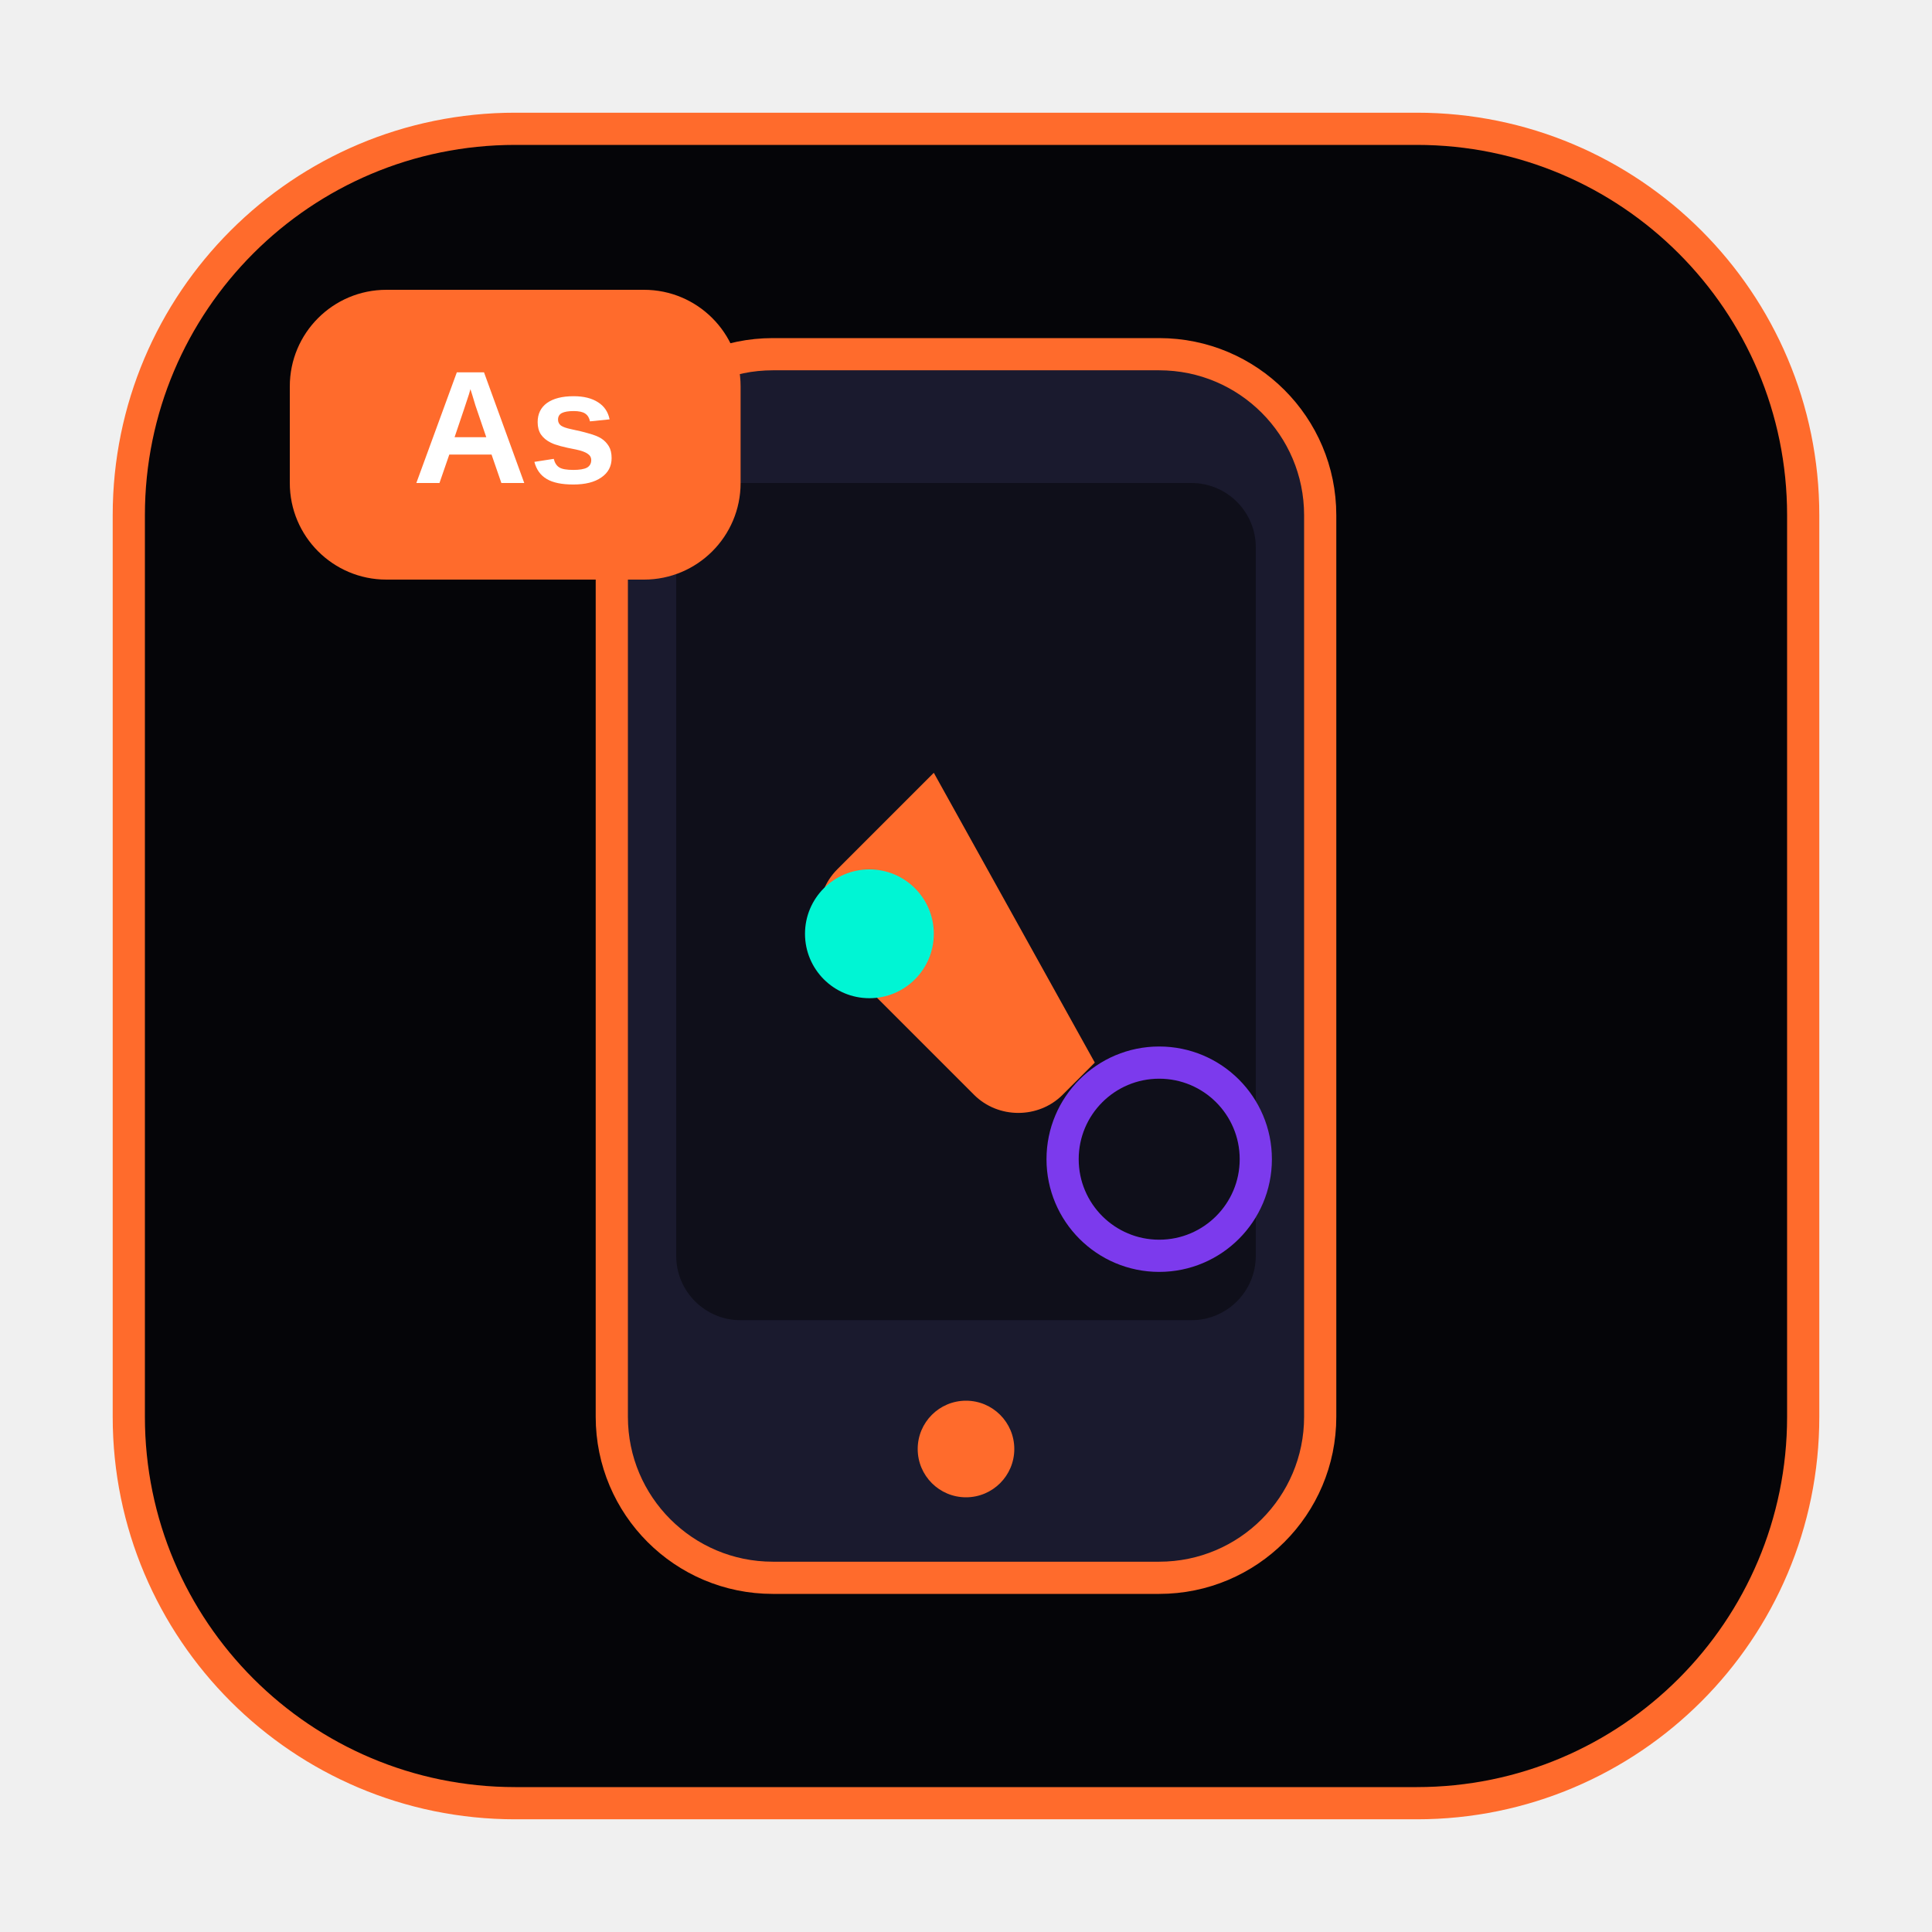
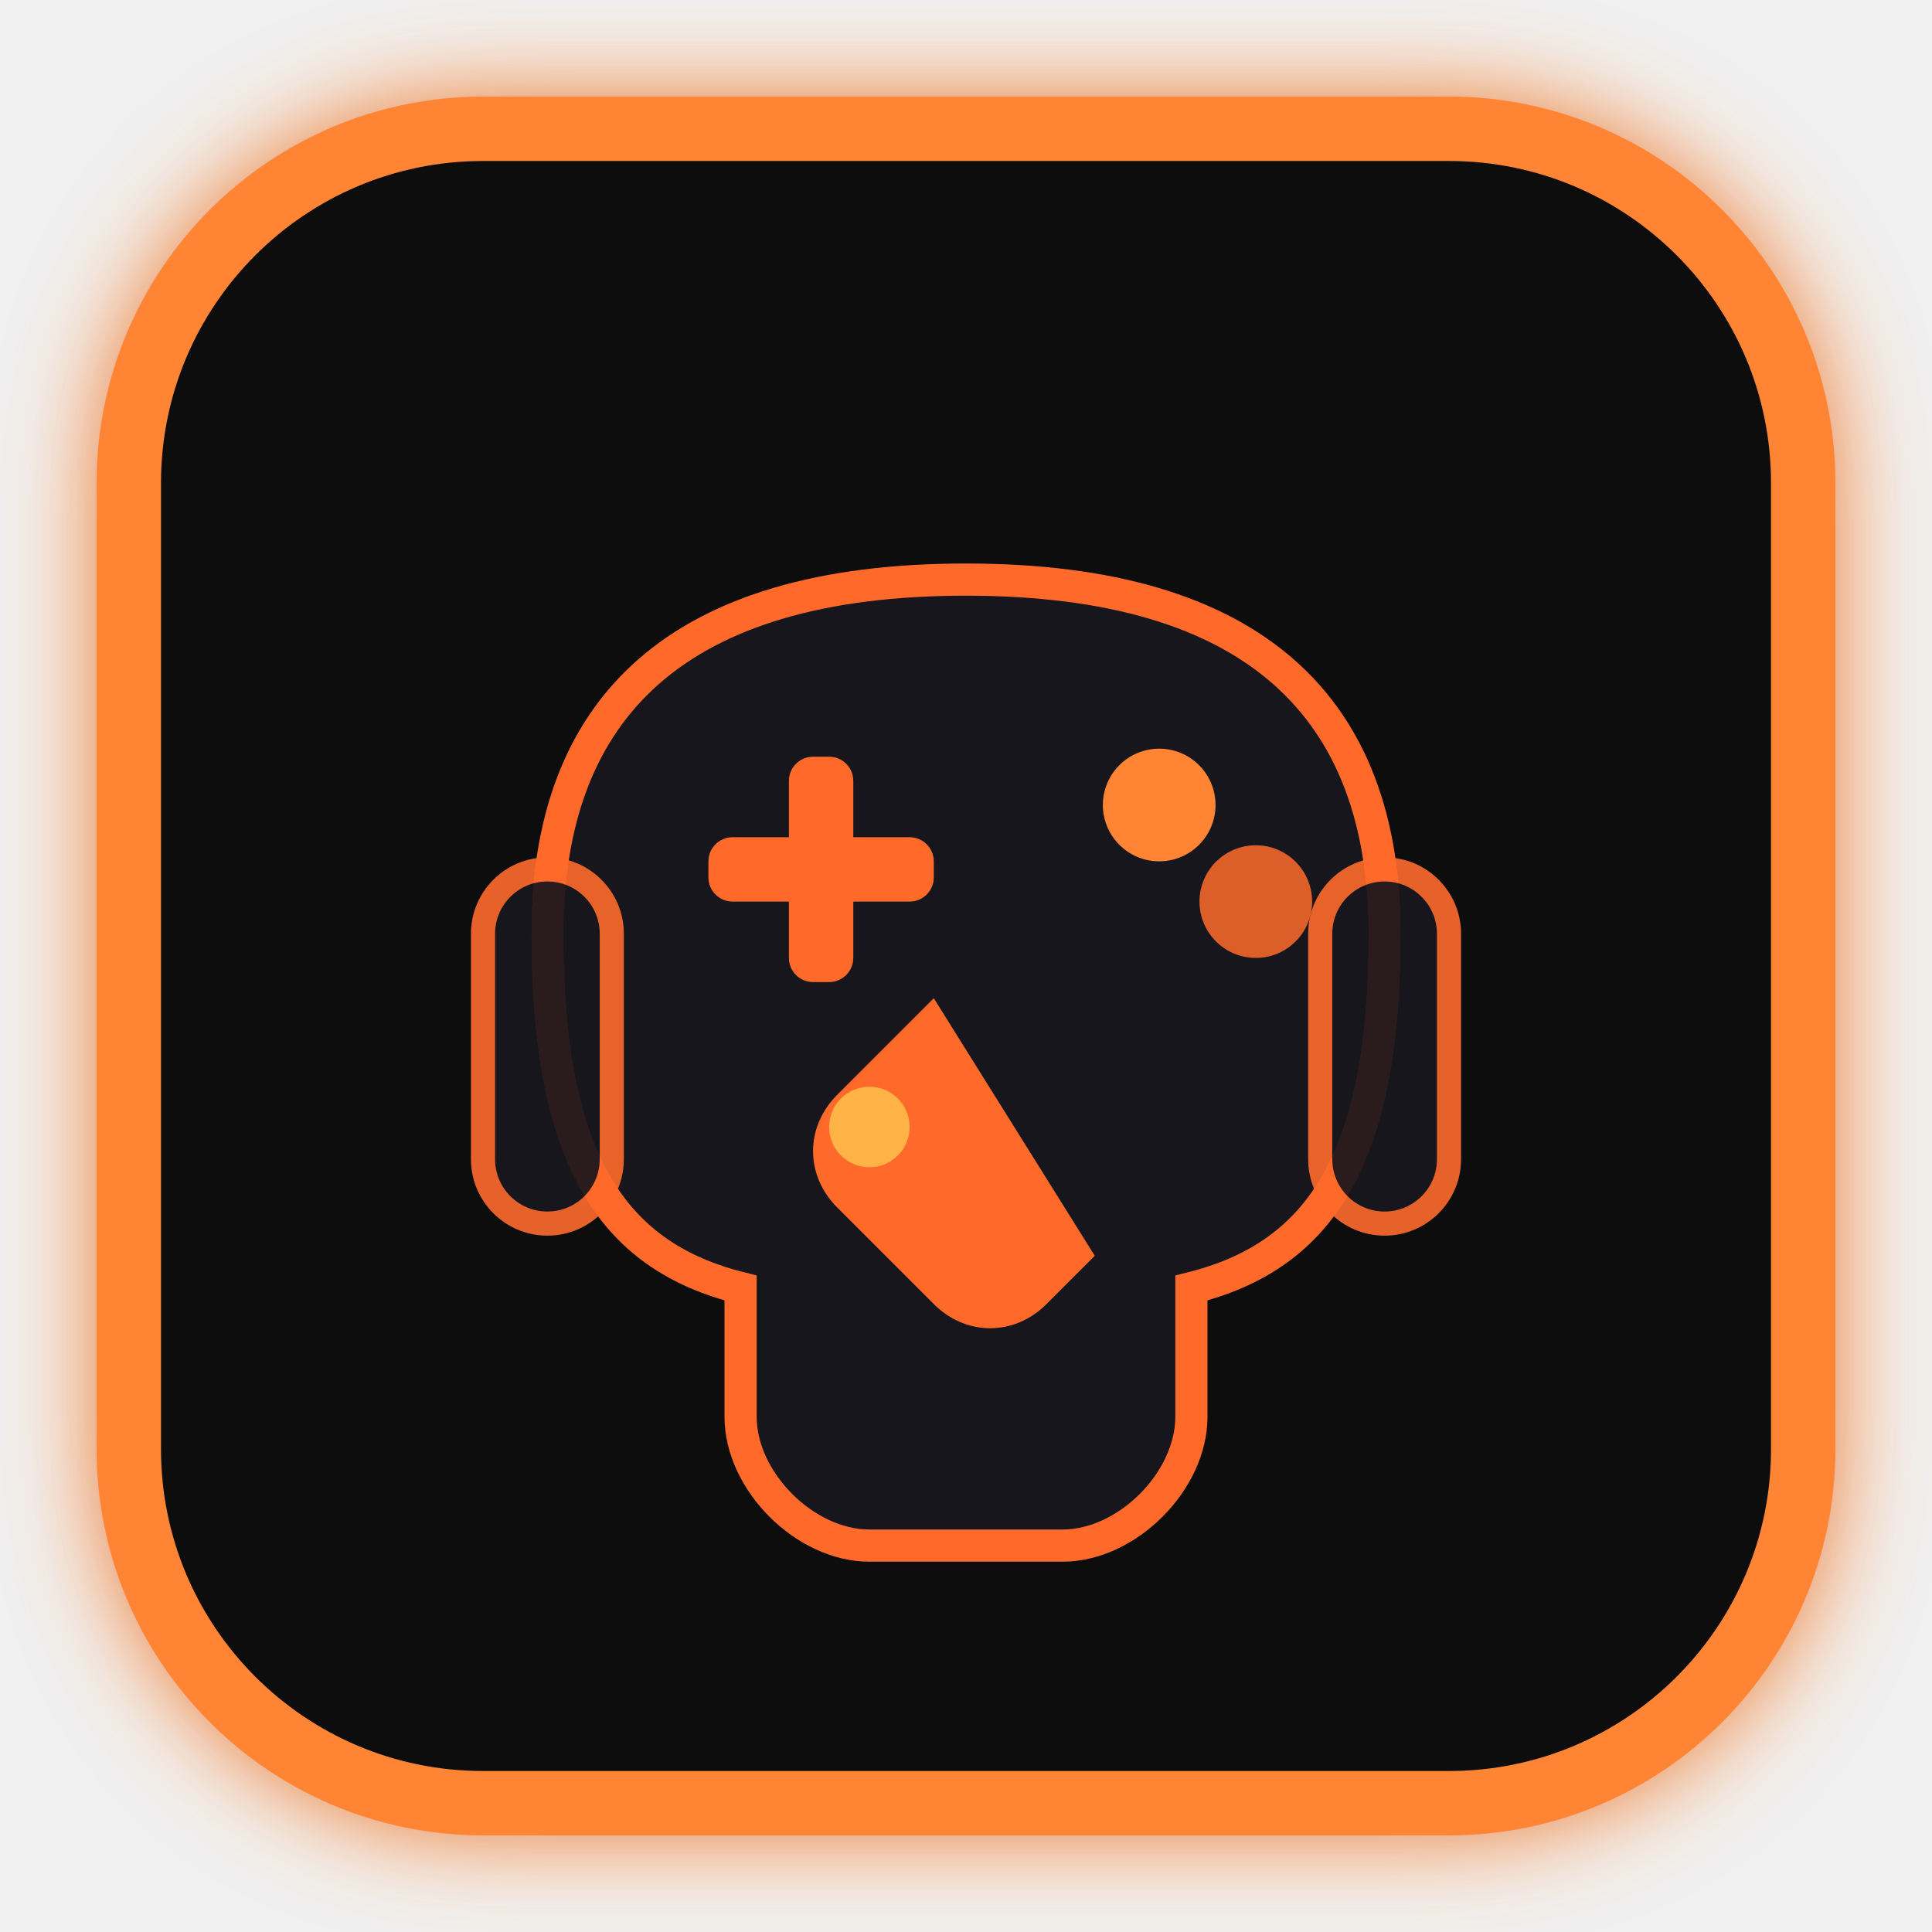
<svg xmlns="http://www.w3.org/2000/svg" viewBox="0 0 120 120" fill="none">
  <defs>
-     <linearGradient id="g" x1="10" y1="10" x2="110" y2="110">
-       <stop stop-color="#FF6B2C" />
-       <stop offset="0.5" stop-color="#7C3AED" />
-       <stop offset="1" stop-color="#00F5D4" />
+     <linearGradient id="g" x1="0" y1="0" x2="120" y2="120">
+       <stop stop-color="#FF8534" />
+       <stop offset="1" stop-color="#FF6B2C" />
    </linearGradient>
+     <filter id="gl" x="-30%" y="-30%" width="160%" height="160%">
+       <feGaussianBlur stdDeviation="3" result="b" />
+       <feMerge>
+         <feMergeNode in="b" />
+         <feMergeNode in="SourceGraphic" />
+       </feMerge>
+     </filter>
  </defs>
-   <rect x="8" y="8" width="104" height="104" rx="24" fill="#050508" stroke="url(#g)" stroke-width="2" />
-   <rect x="38" y="22" width="44" height="76" rx="10" fill="#1a1a2e" stroke="url(#g)" stroke-width="2" />
-   <rect x="42" y="30" width="36" height="52" rx="4" fill="#0f0f1a" />
-   <path d="M58 48 L52 54 C50.5 55.5 50.5 58 52 59.5 L60.5 68 C62 69.5 64.5 69.5 66 68 L68 66 L58 48Z" fill="#FF6B2C" />
-   <circle cx="54" cy="58" r="4" fill="#00F5D4" />
-   <circle cx="72" cy="72" r="6" fill="none" stroke="#7C3AED" stroke-width="2" />
-   <circle cx="60" cy="90" r="3" fill="url(#g)" />
-   <rect x="18" y="18" width="28" height="18" rx="6" fill="url(#g)" />
-   <text x="32" y="30" text-anchor="middle" fill="white" font-size="10" font-weight="800" font-family="Arial,sans-serif">As</text>
+   <g filter="url(#gl)">
+     <rect x="8" y="8" width="104" height="104" rx="22" fill="#0a0a0f" />
+     <rect x="8" y="8" width="104" height="104" rx="22" fill="none" stroke="url(#g)" stroke-width="4" />
+     <path d="M34 58 C34 44 42 36 60 36 C78 36 86 44 86 58 C86 72 82 78 74 80 L74 88 C74 92 70 96 66 96 L54 96 C50 96 46 92 46 88 L46 80 C38 78 34 72 34 58Z" fill="#12121a" stroke="#FF6B2C" stroke-width="2" />
+     <rect x="44" y="52" width="14" height="4" rx="1.5" fill="#FF6B2C" />
+     <rect x="49" y="47" width="4" height="14" rx="1.5" fill="#FF6B2C" />
+     <circle cx="72" cy="50" r="3.5" fill="#FF8534" />
+     <circle cx="78" cy="56" r="3.5" fill="#FF6B2C" opacity="0.85" />
+     <path d="M58 62 L52 68 C50 70 50 73 52 75 L58 81 C60 83 63 83 65 81 L68 78 L58 62Z" fill="#FF6B2C" />
+     <circle cx="54" cy="70" r="2.5" fill="#FFB347" />
+     <rect x="30" y="54" width="8" height="22" rx="4" fill="#15151c" stroke="#FF6B2C" stroke-width="1.5" opacity="0.9" />
+     <rect x="82" y="54" width="8" height="22" rx="4" fill="#15151c" stroke="#FF6B2C" stroke-width="1.5" opacity="0.9" />
+   </g>
</svg>
